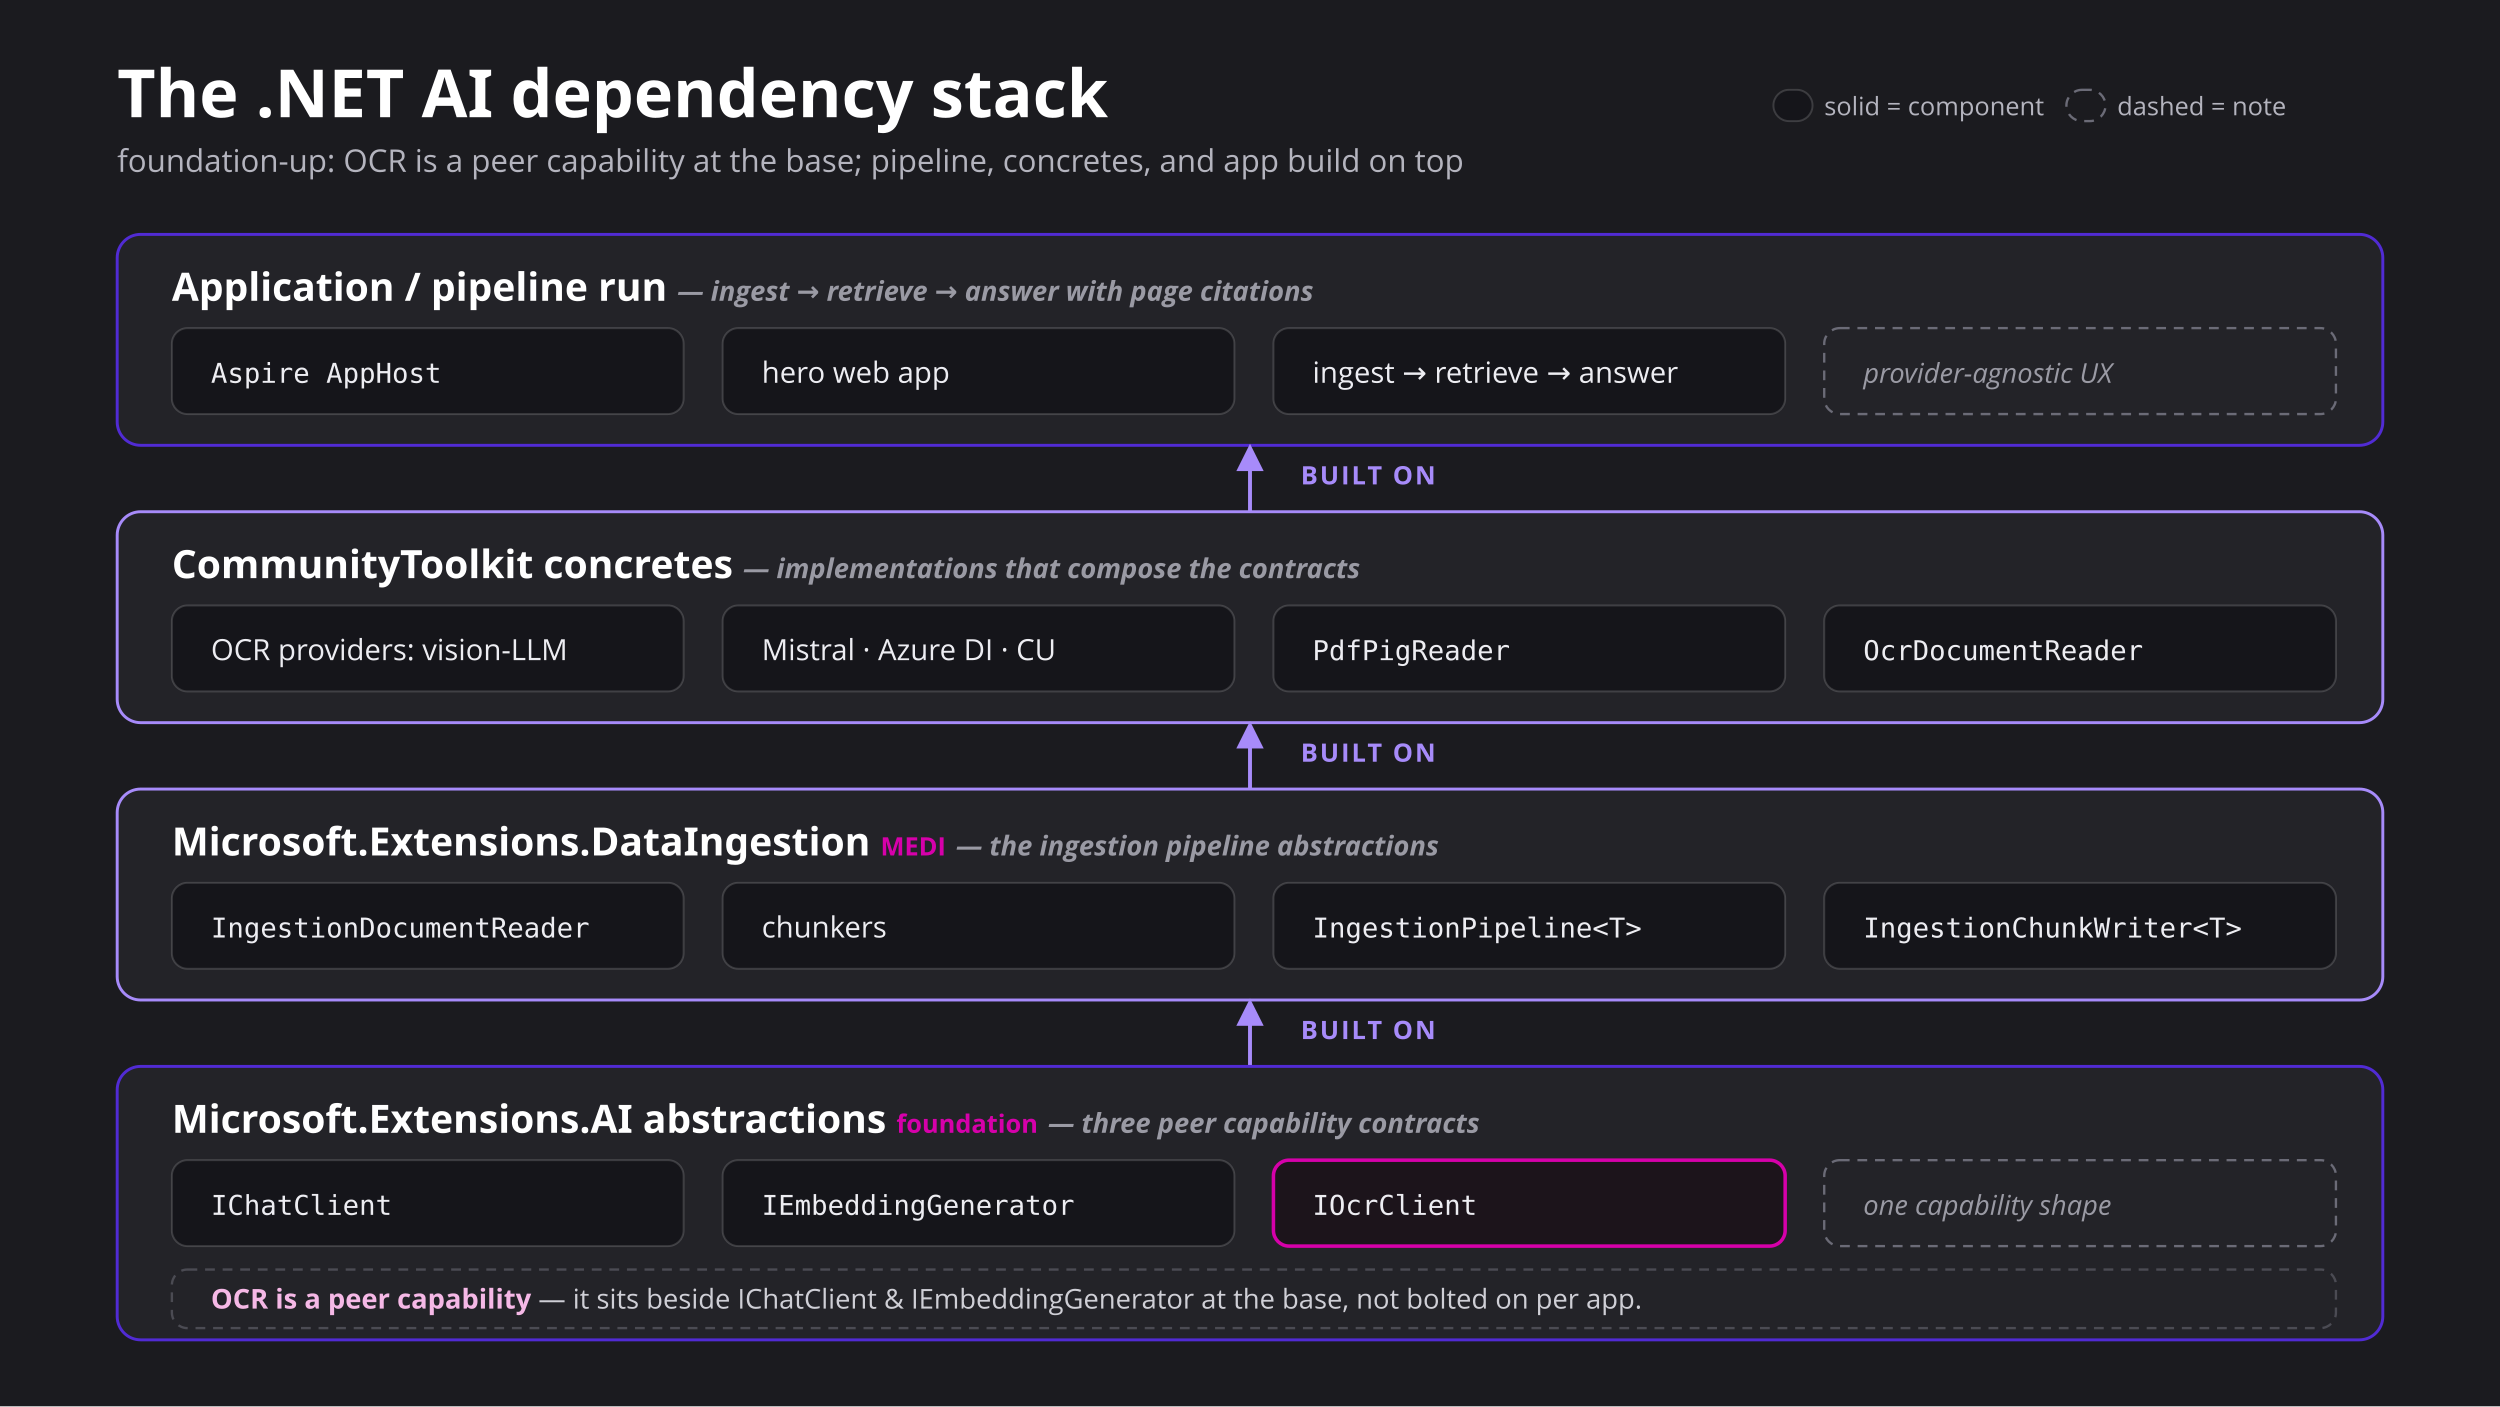
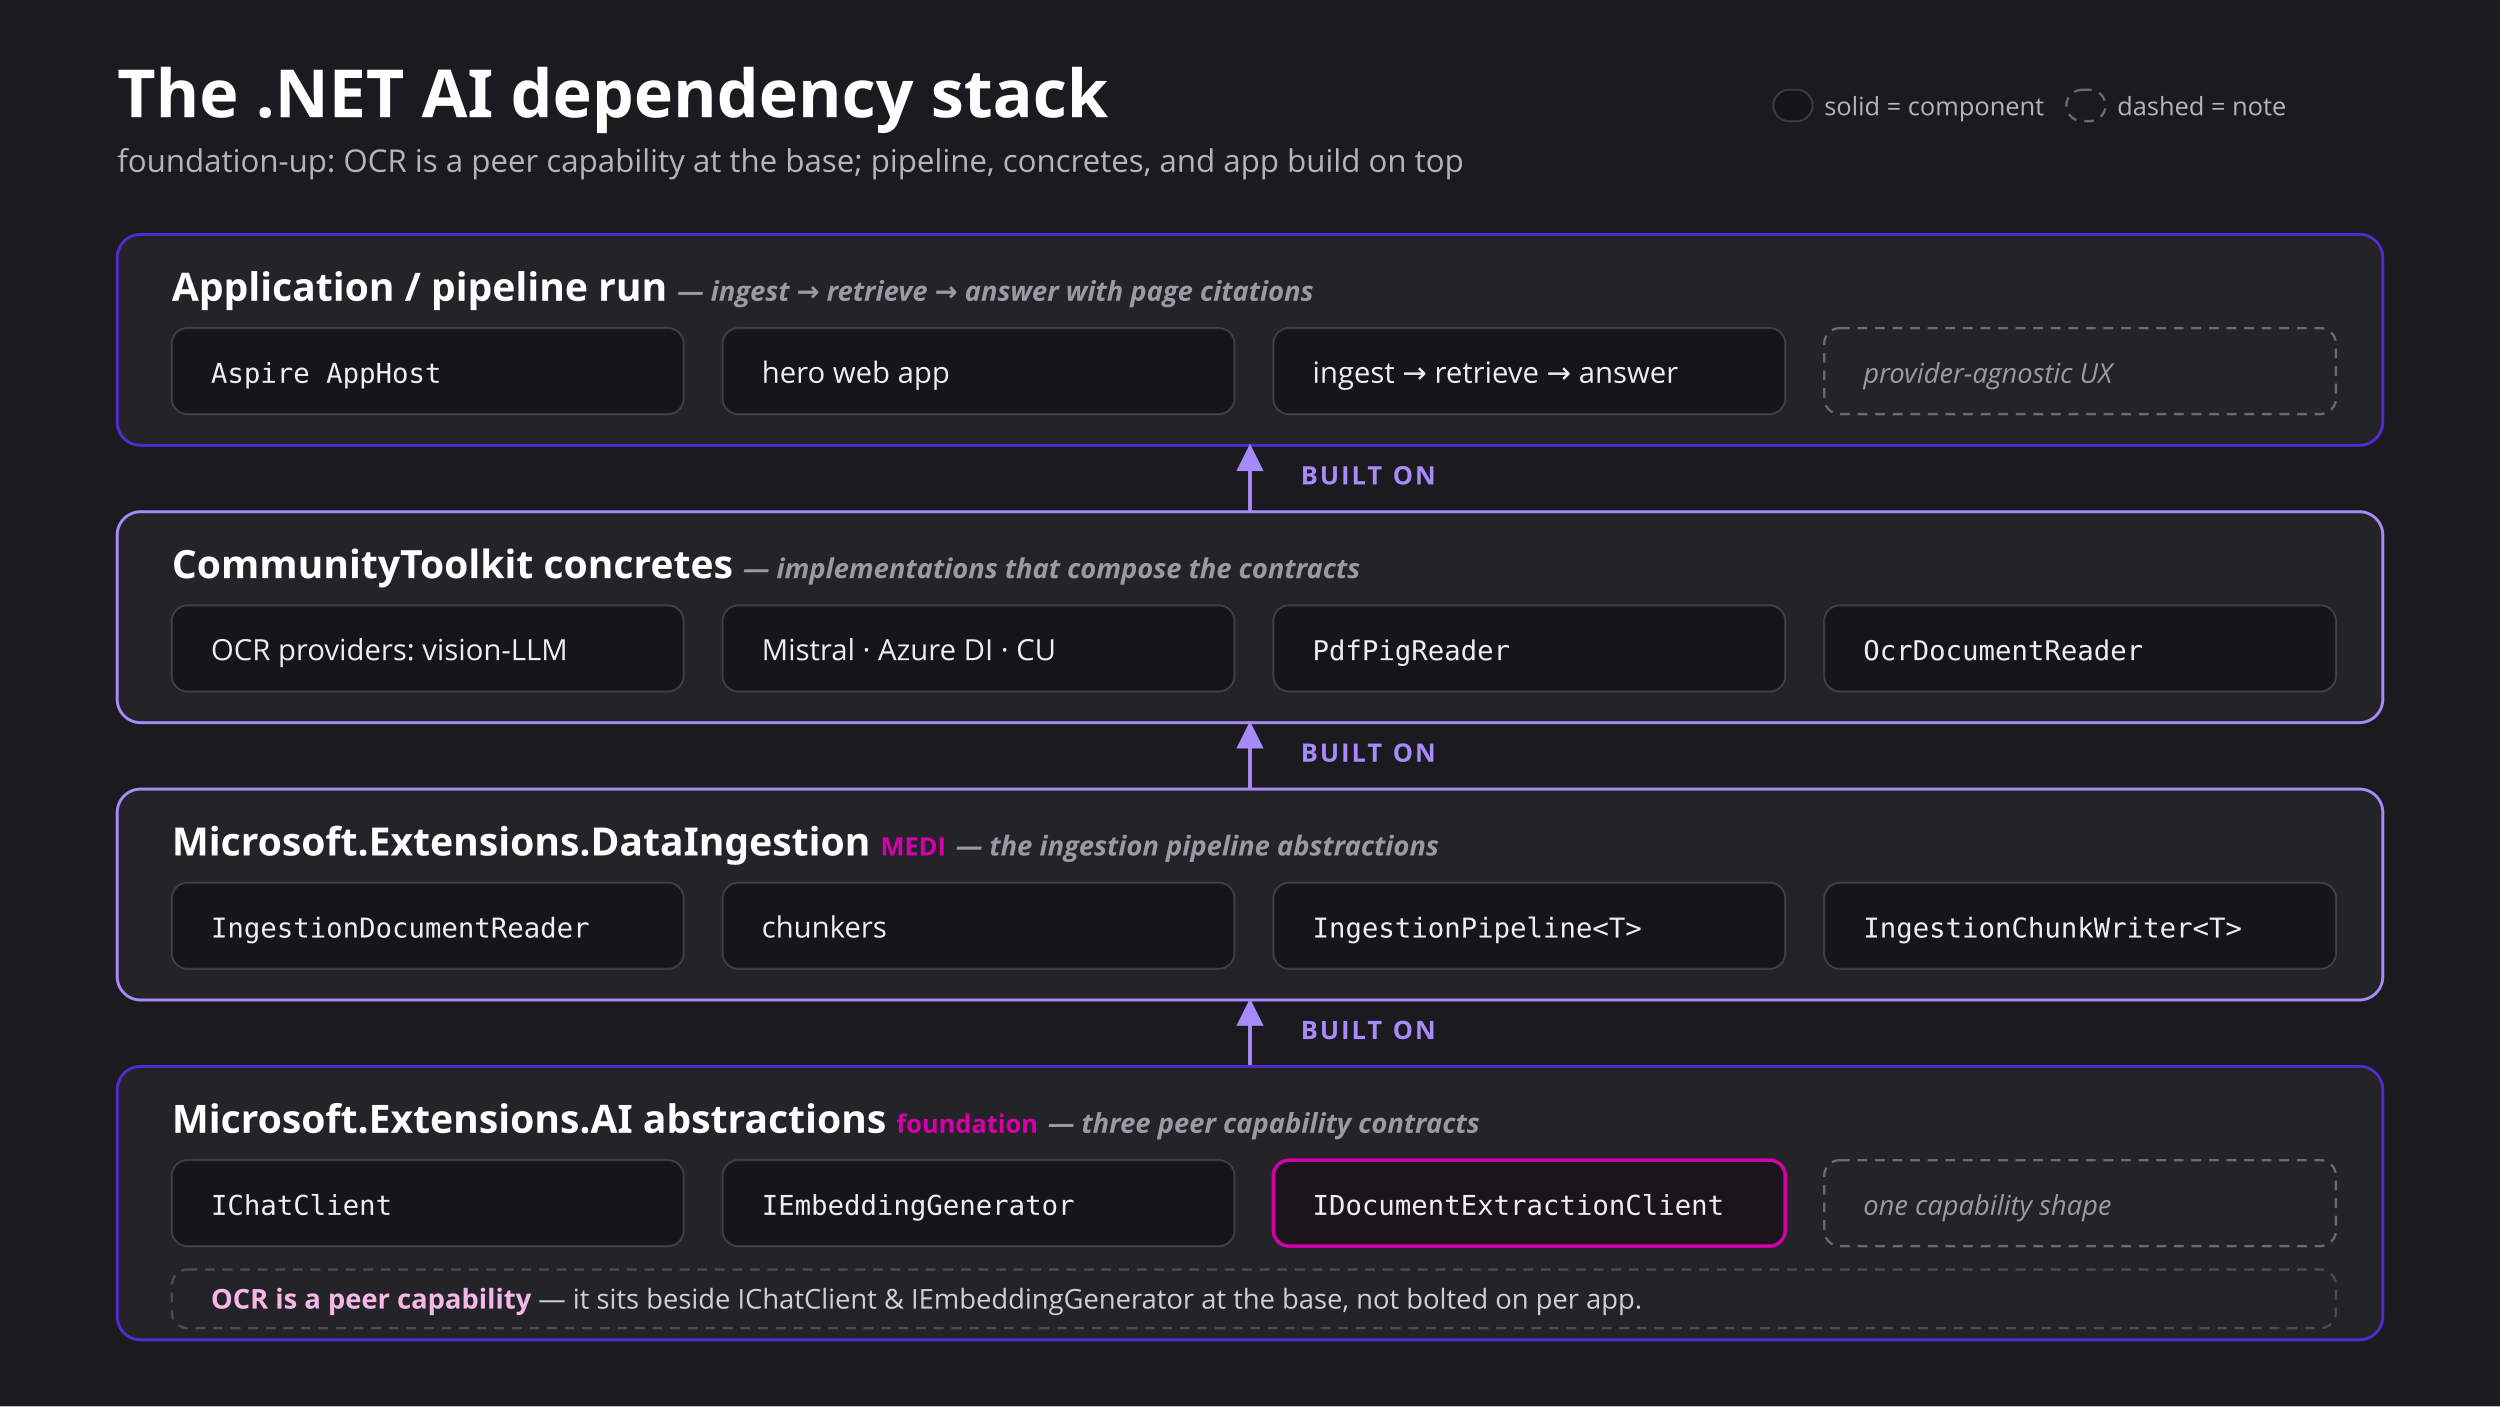
<svg xmlns="http://www.w3.org/2000/svg" viewBox="0 0 1280 720" font-family="'Space Grotesk','Segoe UI',system-ui,sans-serif">
  <defs>
    <marker id="arrowUp" viewBox="0 0 10 10" refX="8" refY="5" markerWidth="7" markerHeight="7" orient="auto-start-reverse">
      <path d="M0,0 L10,5 L0,10 z" fill="#a78bfa" />
    </marker>
    <style>
      .bg{fill:#1b1b1f}
      .title{fill:#ffffff;font-size:34px;font-weight:700}
      .sub{fill:#b4b4be;font-size:16px;font-family:'Open Sans',sans-serif}
      .layer{fill:#232328;stroke-width:1.5;rx:12}
      .lname{fill:#ffffff;font-size:20px;font-weight:700}
      .lsub{fill:#9a9aa4;font-size:14px;font-family:'Open Sans',sans-serif;font-style:italic}
      .comp{fill:#15151a;stroke:rgba(255,255,255,0.16);stroke-width:1;rx:8}
      .focus{fill:#1c141b;stroke:#d600aa;stroke-width:1.8;rx:8}
      .note{fill:none;stroke:#6b6b77;stroke-width:1.2;stroke-dasharray:5 4;rx:8}
      .clabel{fill:#ededf2;font-size:15px;font-family:'Open Sans',sans-serif}
      .nlabel{fill:#9a9aa4;font-size:14px;font-family:'Open Sans',sans-serif;font-style:italic}
      .mono{font-family:'Cascadia Code',Consolas,monospace;font-size:14px}
      .tag{fill:#d600aa;font-size:13px;font-weight:700;font-family:'Open Sans',sans-serif}
      .arrowText{fill:#a78bfa;font-size:13px;font-weight:700;font-family:'Open Sans',sans-serif;letter-spacing:.08em}
      .legend{fill:#b4b4be;font-size:13px;font-family:'Open Sans',sans-serif}
    </style>
  </defs>
  <rect class="bg" x="0" y="0" width="1280" height="720" />
  <text class="title" x="60" y="60">The .NET AI dependency stack</text>
  <text class="sub" x="60" y="88">foundation-up: OCR is a peer capability at the base; pipeline, concretes, and app build on top</text>
  <rect class="comp" x="908" y="46" width="20" height="16" rx="4" />
  <text class="legend" x="934" y="59">solid = component</text>
  <rect class="note" x="1058" y="46" width="20" height="16" rx="4" />
  <text class="legend" x="1084" y="59">dashed = note</text>
  <rect class="layer" x="60" y="120" width="1160" height="108" rx="12" stroke="#512bd4" />
  <text class="lname" x="88" y="154">Application / pipeline run <tspan class="lsub">— ingest → retrieve → answer with page citations</tspan>
  </text>
  <rect class="comp" x="88" y="168" width="262" height="44" />
  <text class="clabel mono" x="108" y="196">Aspire AppHost</text>
  <rect class="comp" x="370" y="168" width="262" height="44" />
  <text class="clabel" x="390" y="196">hero web app</text>
  <rect class="comp" x="652" y="168" width="262" height="44" />
  <text class="clabel" x="672" y="196">ingest → retrieve → answer</text>
  <rect class="note" x="934" y="168" width="262" height="44" />
  <text class="nlabel" x="954" y="196">provider-agnostic UX</text>
  <line x1="640" y1="262" x2="640" y2="230" stroke="#a78bfa" stroke-width="2" marker-end="url(#arrowUp)" />
  <text class="arrowText" x="666" y="248">BUILT ON</text>
  <rect class="layer" x="60" y="262" width="1160" height="108" rx="12" stroke="#a78bfa" />
  <text class="lname" x="88" y="296">CommunityToolkit concretes <tspan class="lsub">— implementations that compose the contracts</tspan>
  </text>
  <rect class="comp" x="88" y="310" width="262" height="44" />
  <text class="clabel" x="108" y="338">OCR providers: vision-LLM</text>
  <rect class="comp" x="370" y="310" width="262" height="44" />
  <text class="clabel" x="390" y="338">Mistral · Azure DI · CU</text>
  <rect class="comp" x="652" y="310" width="262" height="44" />
  <text class="clabel mono" x="672" y="338">PdfPigReader</text>
  <rect class="comp" x="934" y="310" width="262" height="44" />
  <text class="clabel mono" x="954" y="338">OcrDocumentReader</text>
  <line x1="640" y1="404" x2="640" y2="372" stroke="#a78bfa" stroke-width="2" marker-end="url(#arrowUp)" />
  <text class="arrowText" x="666" y="390">BUILT ON</text>
  <rect class="layer" x="60" y="404" width="1160" height="108" rx="12" stroke="#a78bfa" />
  <text class="lname" x="88" y="438">Microsoft.Extensions.DataIngestion <tspan class="tag">MEDI</tspan>
    <tspan class="lsub">— the ingestion pipeline abstractions</tspan>
  </text>
  <rect class="comp" x="88" y="452" width="262" height="44" />
  <text class="clabel mono" x="108" y="480">IngestionDocumentReader</text>
  <rect class="comp" x="370" y="452" width="262" height="44" />
  <text class="clabel" x="390" y="480">chunkers</text>
  <rect class="comp" x="652" y="452" width="262" height="44" />
  <text class="clabel mono" x="672" y="480">IngestionPipeline&lt;T&gt;</text>
  <rect class="comp" x="934" y="452" width="262" height="44" />
  <text class="clabel mono" x="954" y="480">IngestionChunkWriter&lt;T&gt;</text>
  <line x1="640" y1="546" x2="640" y2="514" stroke="#a78bfa" stroke-width="2" marker-end="url(#arrowUp)" />
  <text class="arrowText" x="666" y="532">BUILT ON</text>
  <rect class="layer" x="60" y="546" width="1160" height="140" rx="12" stroke="#512bd4" />
  <text class="lname" x="88" y="580">Microsoft.Extensions.AI abstractions <tspan class="tag">foundation</tspan>
    <tspan class="lsub">— three peer capability contracts</tspan>
  </text>
  <rect class="comp" x="88" y="594" width="262" height="44" />
  <text class="clabel mono" x="108" y="622">IChatClient</text>
  <rect class="comp" x="370" y="594" width="262" height="44" />
  <text class="clabel mono" x="390" y="622">IEmbeddingGenerator</text>
  <rect class="focus" x="652" y="594" width="262" height="44" />
-   <text class="clabel mono" x="672" y="622" fill="#f5b8e6">IOcrClient</text>
+   <text class="clabel mono" x="672" y="622" fill="#f5b8e6">IDocumentExtractionClient</text>
  <rect class="note" x="934" y="594" width="262" height="44" />
  <text class="nlabel" x="954" y="622">one capability shape</text>
  <rect class="note" x="88" y="650" width="1108" height="30" stroke="#d600aa" stroke-opacity="0.55" />
  <text x="108" y="670" font-size="14" font-family="'Open Sans',sans-serif" fill="#f5b8e6">
    <tspan font-weight="700">OCR is a peer capability</tspan>
    <tspan fill="#cfcfd6">— it sits beside IChatClient &amp; IEmbeddingGenerator at the base, not bolted on per app.</tspan>
  </text>
</svg>
